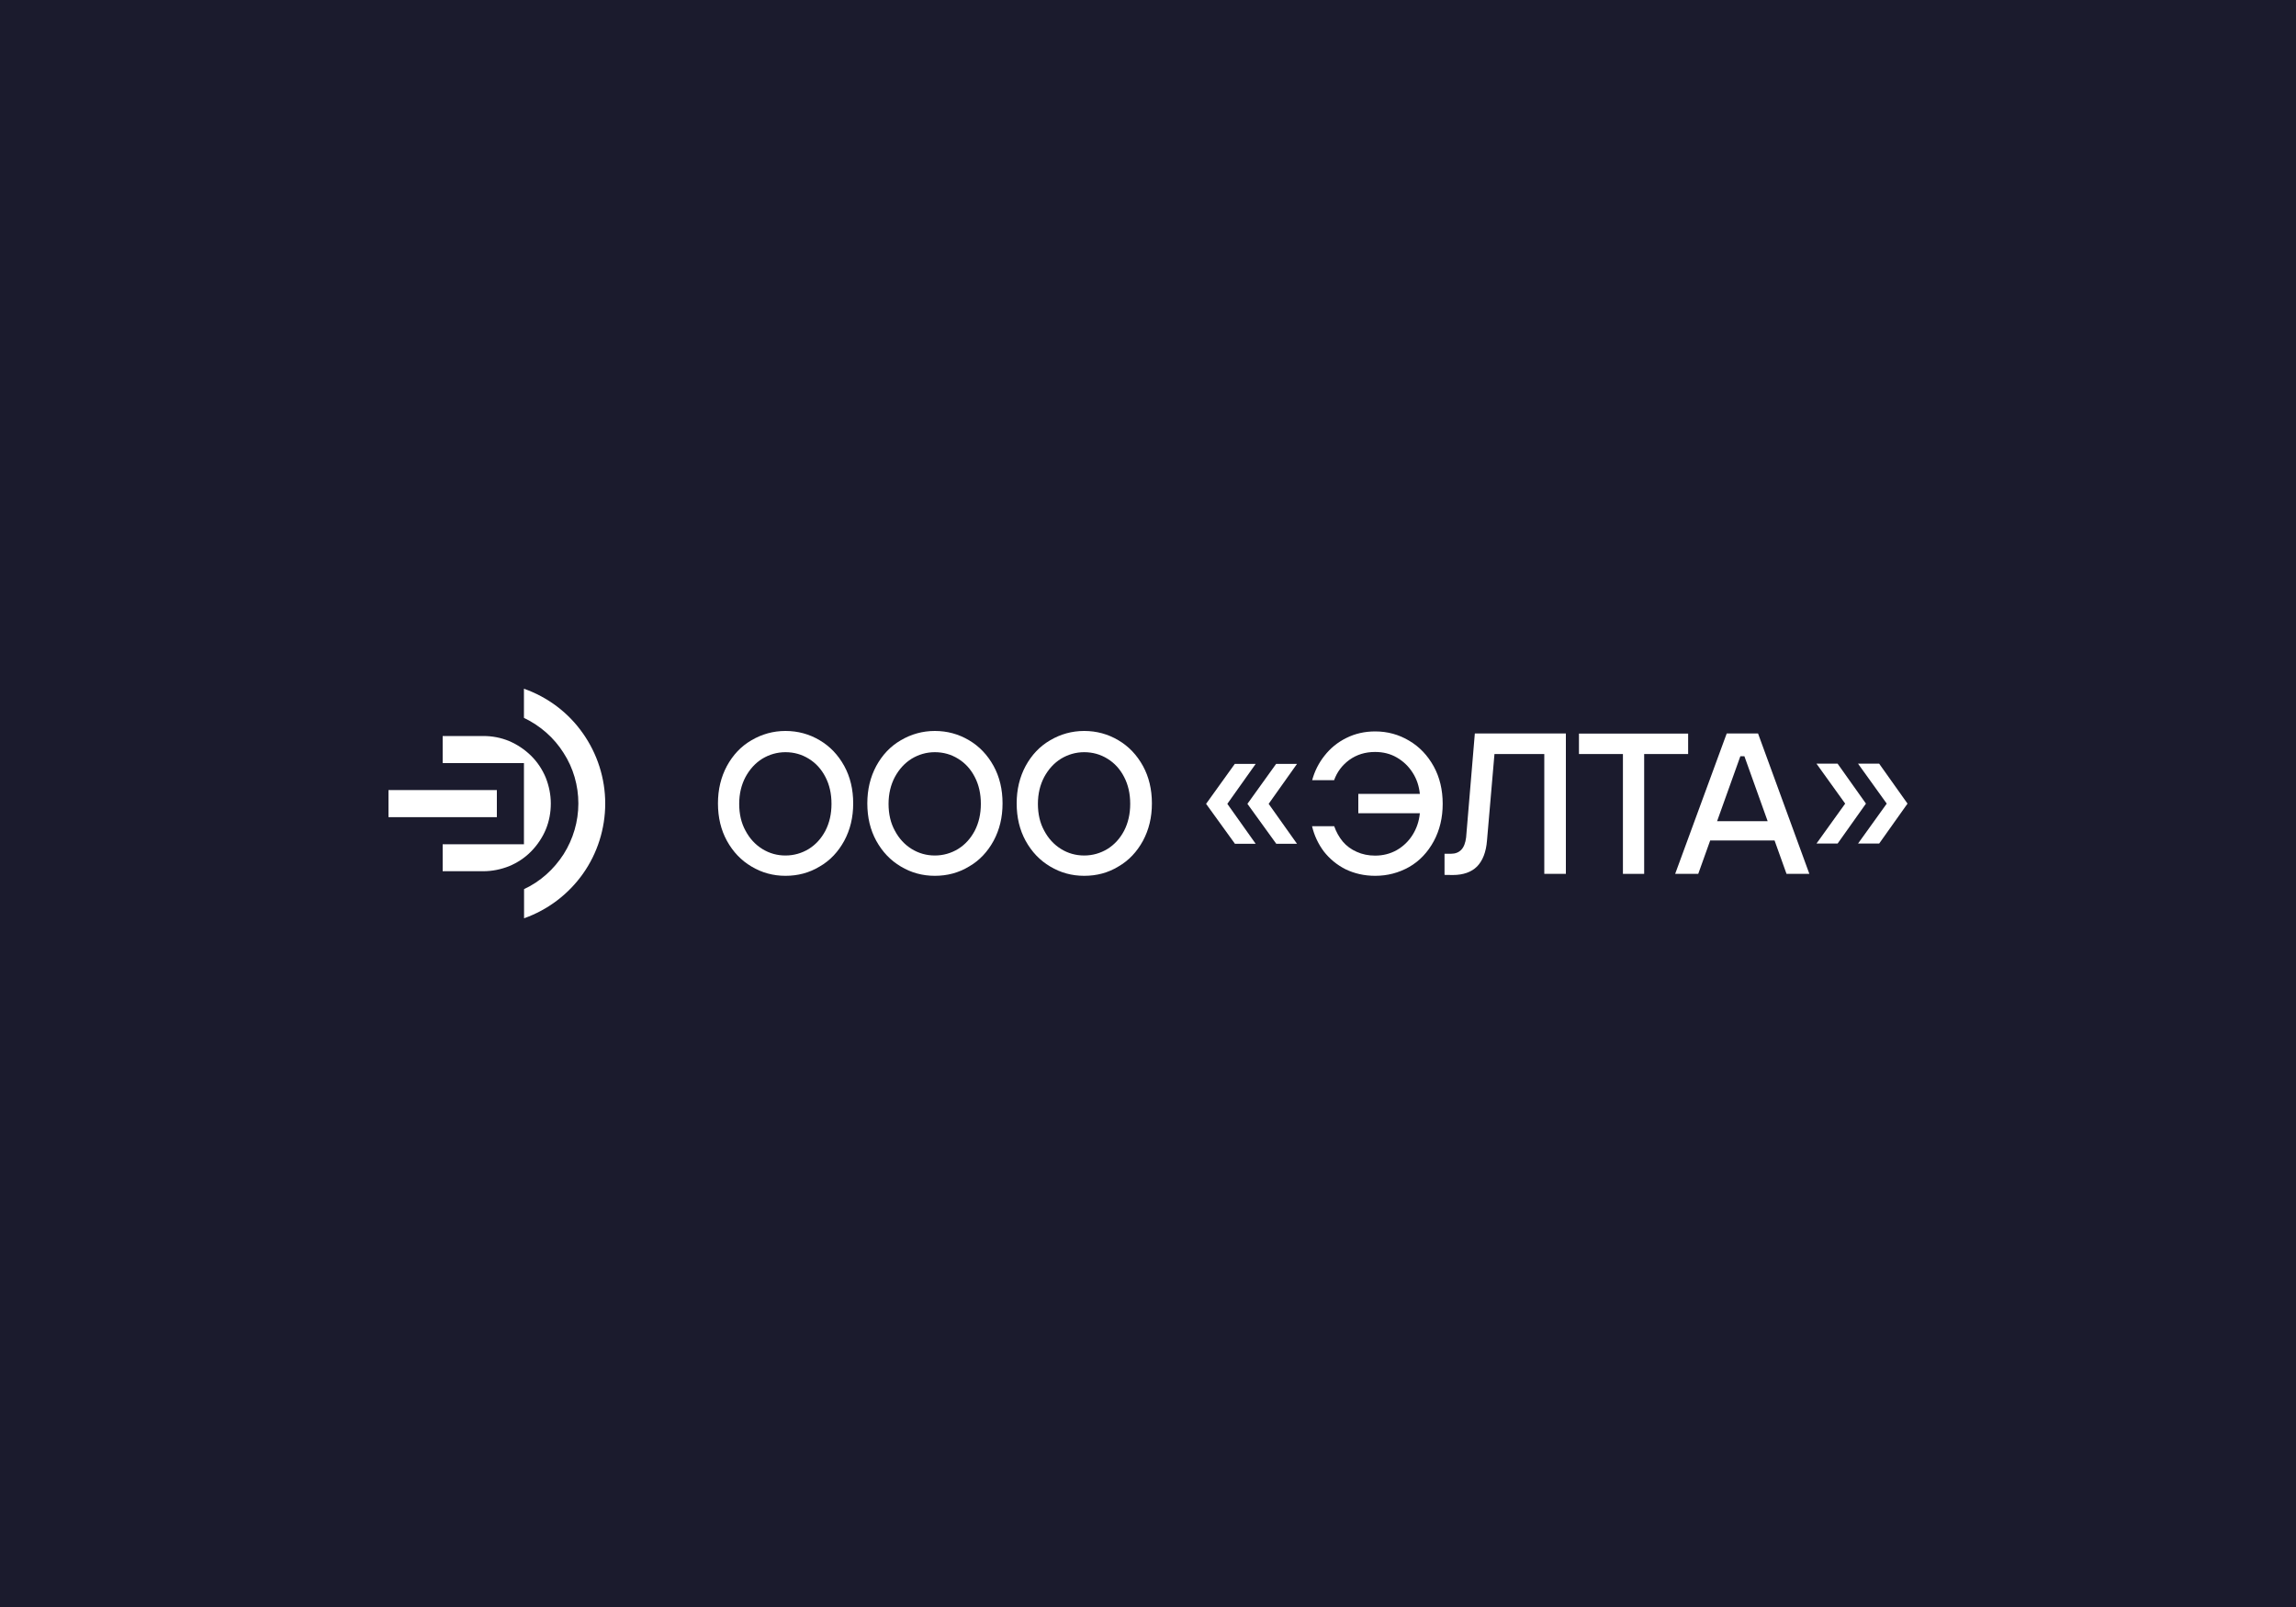
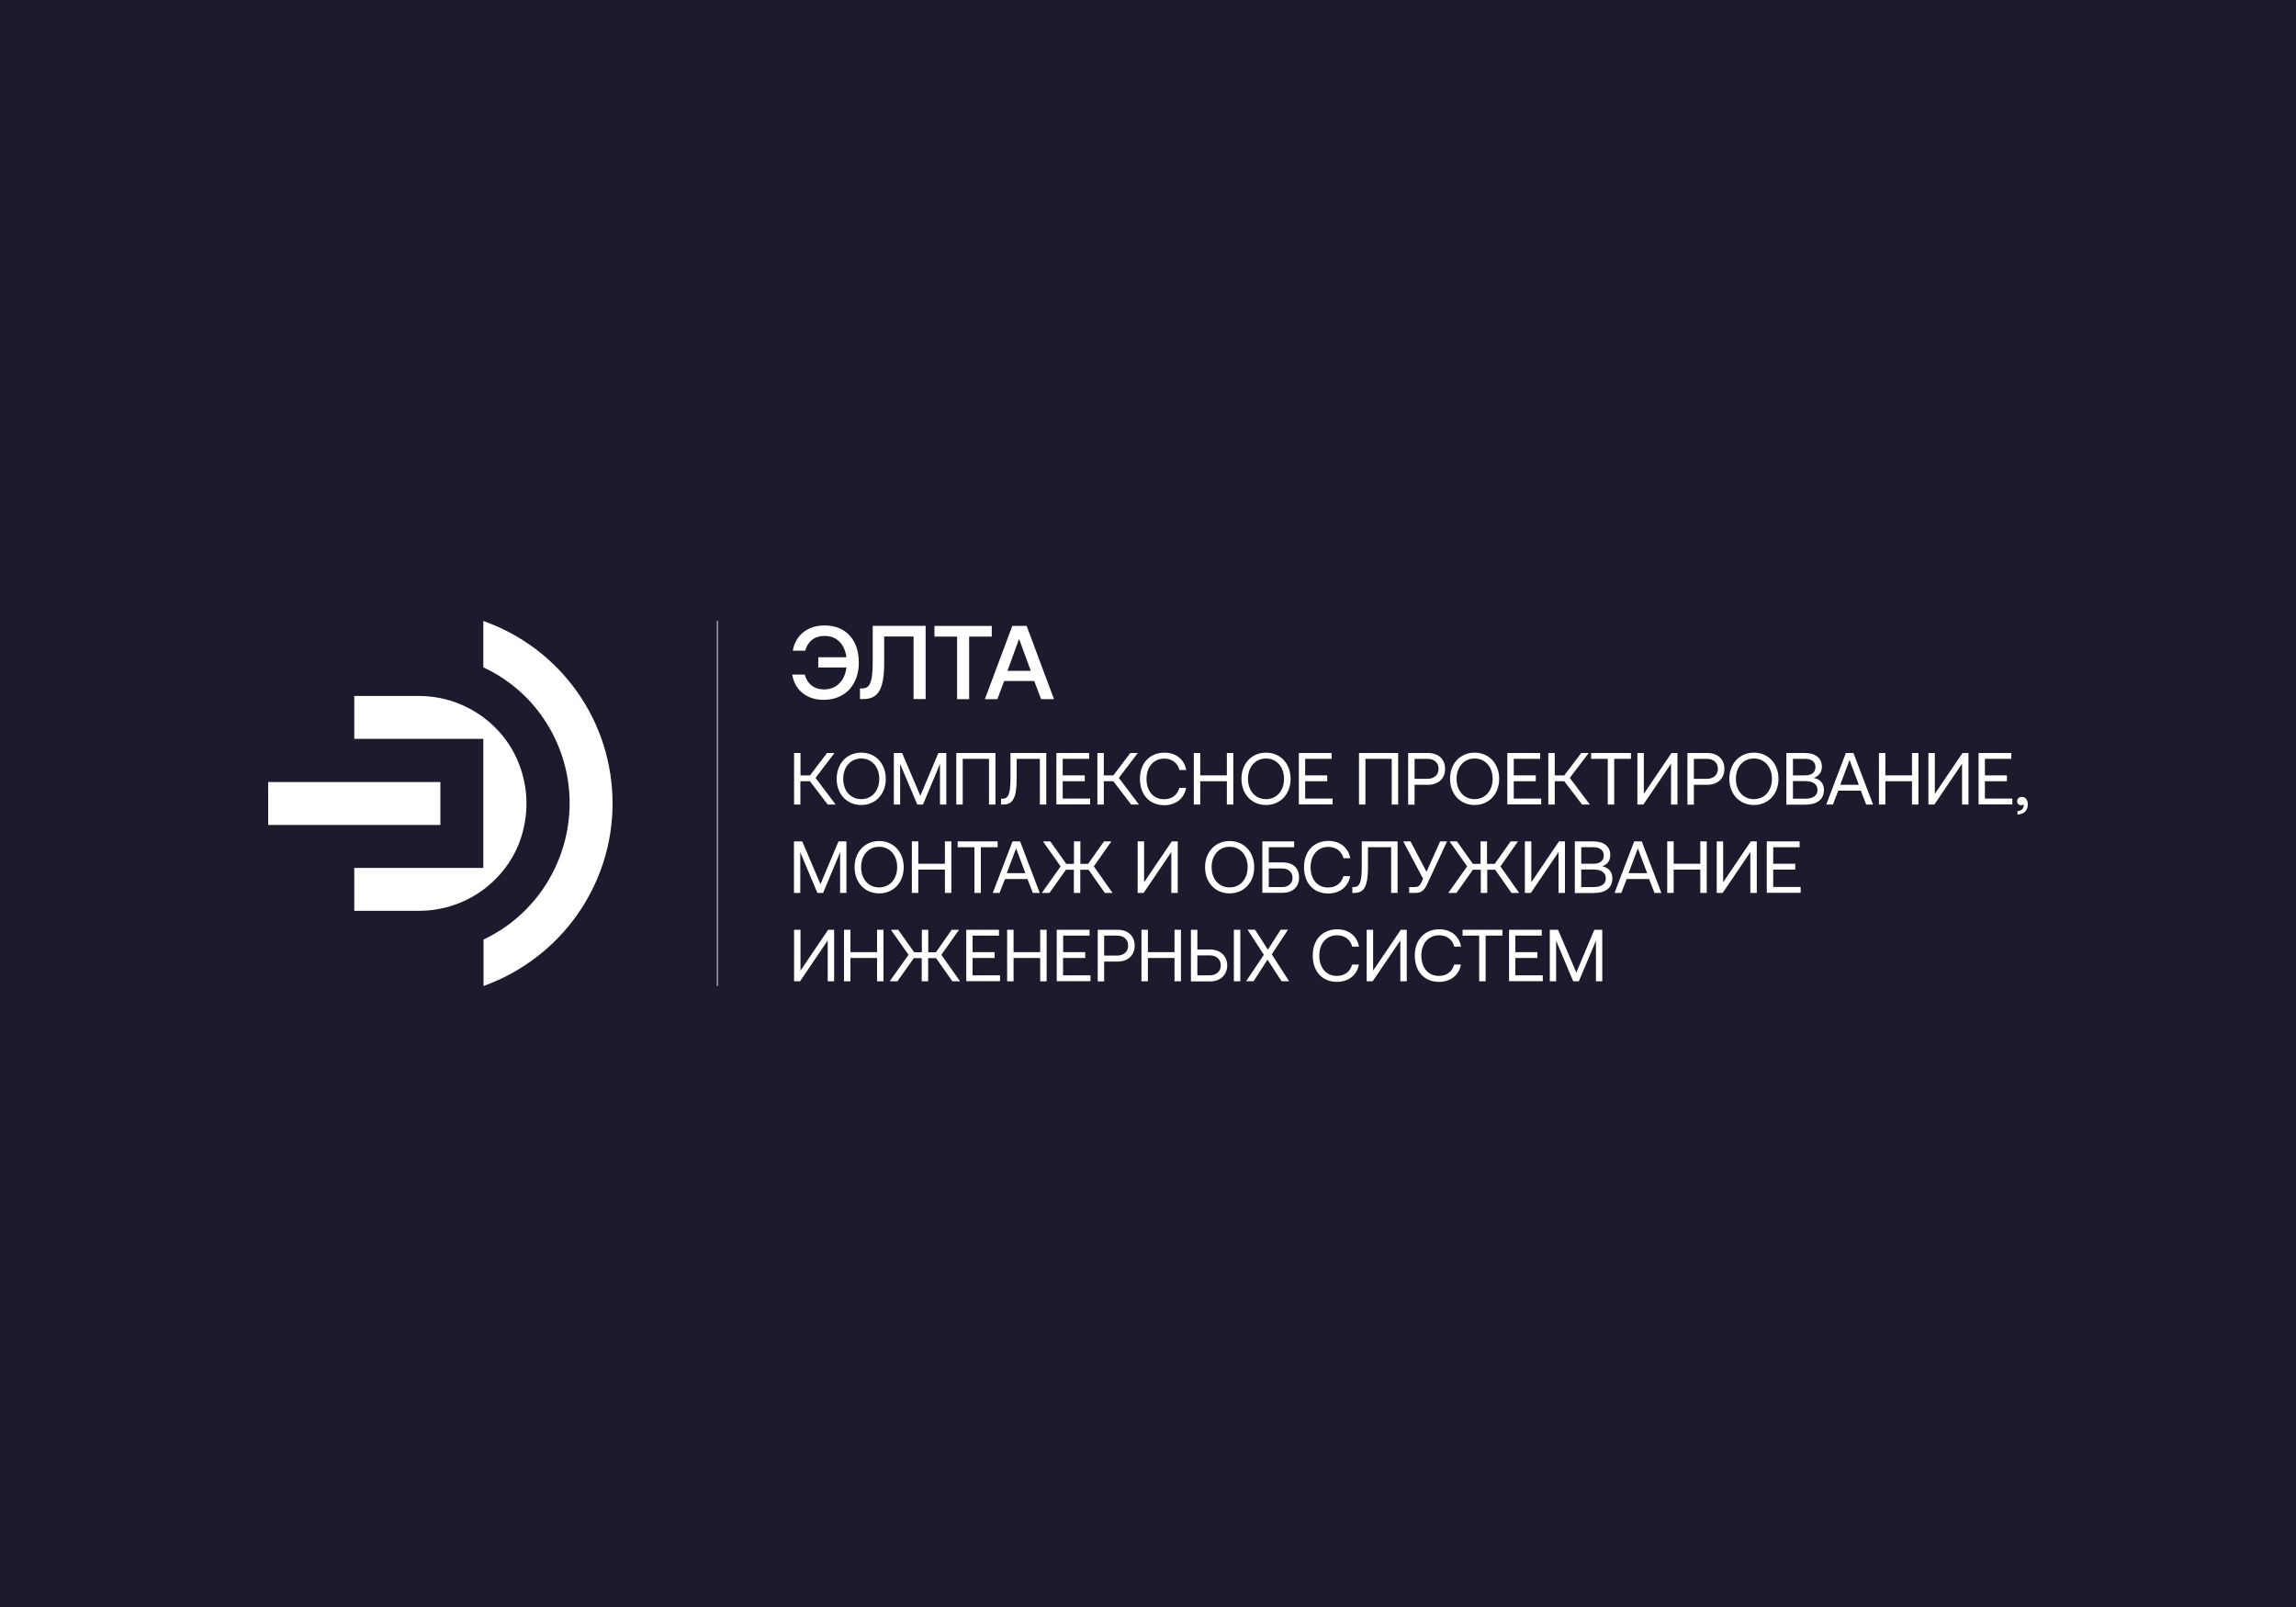
<svg xmlns="http://www.w3.org/2000/svg" version="1.1" id="Layer_1" x="0px" y="0px" viewBox="0 0 2000 1400" style="enable-background:new 0 0 2000 1400;" xml:space="preserve">
  <style type="text/css">
	.st0{display:none;}
	.st1{display:inline;fill:#1B1B2D;}
	.st2{display:inline;}
	.st3{fill:#FFFFFF;}
	.st4{fill:#1B1B2D;}
+ 	.st5{opacity:0.7;}
</style>
  <g id="Layer_2_1_" class="st0">
    <rect class="st1" width="2000" height="2000" />
    <g class="st2">
      <g>
        <path class="st3" d="M584.8,976.5c0,35.9-11.1,70.9-31.9,100.3c-20.7,29.3-50.1,51.5-84,63.5v-41.7c23.2-11,42.7-28.3,56.4-49.9     s21-46.7,20.9-72.3c0-25.6-7.3-50.7-21-72.3s-33.3-38.9-56.5-49.8v-41.7c33.9,12,63.3,34.2,84,63.5     C573.6,905.6,584.7,940.6,584.8,976.5z" />
        <rect x="275.5" y="957.2" class="st3" width="154.6" height="38.6" />
        <path class="st3" d="M507.4,976.5c0-12.7-2.5-25.2-7.4-36.9s-12-22.4-20.9-31.3c-9-9-19.6-16.1-31.4-20.9     c-11.7-4.8-24.3-7.3-37-7.3h-57.9v38.6h115.9v115.8h-116v38.6h57.9c12.7,0,25.3-2.5,37-7.3s22.4-12,31.4-20.9     c9-9,16.1-19.6,21-31.3C504.9,1001.8,507.4,989.2,507.4,976.5z" />
      </g>
      <g>
        <g>
          <path class="st3" d="M925.5,1125.6c-22,0-41.8-4.4-59.3-13.3c-17.6-8.8-32.1-20.8-43.6-36c-11.5-15.1-19.3-32-23.3-50.5h44.2      c3.8,11.5,9.4,21.7,17.1,30.6c7.6,8.8,17,15.8,28.1,20.7c11.1,5,23.4,7.4,36.8,7.4c15.8,0,30.3-3.7,43.4-11.1      c13.1-7.4,23.7-17.6,31.8-30.6c8-13,12.9-27.4,14.5-43.2H891.7v-39h123.4c-1.6-15.5-6.4-29.7-14.5-42.4      c-8-12.7-18.6-22.8-31.8-30.2c-13.1-7.4-27.6-11.1-43.4-11.1c-19.8,0-37,5.3-51.5,15.9c-14.5,10.6-24.7,24.2-30.6,40.8h-44.2      c4.8-18,13.1-34.4,24.7-49.3c11.7-14.9,26.2-26.7,43.6-35.4c17.4-8.7,36.7-13.1,57.9-13.1c24.7,0,47.4,6.2,68.2,18.5      s37.1,29.5,49.1,51.5c11.9,22,17.9,46.9,17.9,74.8c0,27.9-6,52.8-17.9,74.8s-28.3,39.1-49.1,51.5      C972.8,1119.5,950.1,1125.6,925.5,1125.6z" />
          <path class="st3" d="M1082.7,1124v-39h10.9c7.8,0,14-2.3,18.7-6.8c4.7-4.6,7.4-11.9,8.2-22.1l11.3-136.7h143.9v202.2h-40.2      V956.8h-66.3l-9.2,103.3c-1.9,21.4-7.8,37.5-17.9,48c-10.1,10.6-24.9,15.9-44.4,15.9H1082.7z" />
          <path class="st3" d="M1368.9,1121.6V956.8h-66.3v-37.4h173.3v37.4h-66.3v164.8H1368.9z" />
          <path class="st3" d="M1565.5,1125.6c-14.5,0-27.1-2.8-38-8.2c-10.9-5.5-19.2-12.9-25.1-22.3s-8.8-20.1-8.8-32.2      c0-13.1,2.9-24.5,8.8-34.2c5.9-9.6,14.9-17.2,27.1-22.7s27.4-8.2,45.6-8.2h51.5v-5.2c0-13.1-3.8-23.5-11.5-31.2      c-7.6-7.6-18-11.5-31.2-11.5c-12.3,0-22.3,2.8-30,8.4c-7.6,5.6-12.1,12.5-13.5,20.5h-40.2c1.1-11,5-21.4,11.7-31.2      s16.2-17.6,28.5-23.5s26.8-8.8,43.4-8.8c16.9,0,31.6,3.2,44,9.4c12.5,6.3,22,15.3,28.7,26.9c6.7,11.7,10.1,25.3,10.1,40.8v129.1      h-35l-4-22.1h-2c-4.6,6.7-12.2,12.7-22.9,18.1C1592.2,1123,1579.7,1125.6,1565.5,1125.6z M1570,1091.1c11.5,0,21.6-2.2,30.2-6.6      s15.1-10.7,19.7-18.9c4.6-8.2,6.8-17.8,6.8-28.7v-6.8H1578c-15,0-26.1,2.9-33.2,8.6c-7.1,5.8-10.7,13.3-10.7,22.7      c0,8.8,3.1,16,9.2,21.5C1549.6,1088.3,1558.4,1091.1,1570,1091.1z" />
        </g>
      </g>
    </g>
  </g>
  <rect class="st4" width="2000" height="1400" />
  <g>
    <g>
-       <g>
-         <path class="st3" d="M527.2,700c0,21.9-6.8,43.4-19.4,61.2c-12.6,17.8-30.6,31.5-51.3,38.8v-25.4c14.2-6.6,26-17.3,34.5-30.5     c8.3-13.2,12.8-28.5,12.8-44.1s-4.4-31-12.9-44.1c-8.3-13.2-20.3-23.7-34.5-30.5V600c20.7,7.3,38.7,20.8,51.3,38.8     C520.3,656.6,527.2,678.1,527.2,700z" />
-         <rect x="338.4" y="688.3" class="st3" width="94.4" height="23.6" />
-         <path class="st3" d="M479.8,700c0-7.7-1.6-15.4-4.4-22.5c-3-7.2-7.3-13.7-12.8-19.1s-12-9.8-19.1-12.8c-7.2-3-14.8-4.4-22.5-4.4     h-35.4v23.6h70.8v70.7h-70.8V759H421c7.8,0,15.4-1.6,22.5-4.4c7.2-3,13.7-7.3,19.1-12.8s9.8-12,12.8-19.1     C478.4,715.4,479.8,707.8,479.8,700z" />
-       </g>
+       <path class="st3" d="M533.6,700c0,34.8-10.9,68.9-31,97.2c-20.1,28.4-48.5,49.9-81.4,61.8v-40.5c22.5-10.6,41.4-27.4,54.7-48.5    c13.2-21.1,20.3-45.4,20.3-70.3s-7.1-49.2-20.3-70c-13.2-21.1-32.4-37.9-54.9-48.3V541c32.9,11.6,61.5,33.1,81.6,61.5    C522.9,631.1,533.6,665.2,533.6,700z" />
+       <rect x="233.6" y="681.3" class="st3" width="150" height="37.4" />
+       <path class="st3" d="M458.6,700c0-12.3-2.4-24.4-7.1-36c-4.7-11.4-11.6-21.8-20.3-30.3c-8.8-8.8-19.2-15.6-30.5-20.3    c-11.4-4.7-23.7-7.1-36-7.1h-56.1v37.4H421v112.4H308.6v37.4h56.3c12.3,0,24.6-2.4,36-7.1c11.4-4.7,21.8-11.6,30.5-20.3    c8.8-8.8,15.6-18.9,20.3-30.3C456.2,724.4,458.6,712.3,458.6,700z" />
    </g>
    <g>
-       <path class="st3" d="M684.2,763c-10.7,0-20.6-2.7-29.6-8.1c-9-5.3-16.1-12.8-21.4-22.4c-5.2-9.5-7.8-20.3-7.8-32.6    c0-12.1,2.6-22.9,7.8-32.6c5.2-9.5,12.2-17.1,21.4-22.4c9-5.3,18.9-8.1,29.6-8.1c10.8,0,20.7,2.7,29.8,8.1    c9,5.3,16.1,12.8,21.4,22.4c5.2,9.5,7.8,20.4,7.8,32.6s-2.6,22.9-7.8,32.6c-5.2,9.5-12.2,17.1-21.4,22.4    C704.9,760.4,695,763,684.2,763z M684.2,745.3c7.4,0,14.2-2,20.3-5.7c6.1-3.8,10.9-9.1,14.5-15.9c3.5-6.8,5.3-14.6,5.3-23.4    c0-8.9-1.8-16.7-5.3-23.4c-3.5-6.8-8.3-12.1-14.5-15.9c-6.1-3.8-12.9-5.7-20.3-5.7c-7.3,0-14.1,2-20.2,5.7    c-6.1,3.8-10.9,9.1-14.6,15.9c-3.6,6.8-5.5,14.6-5.5,23.4c0,8.9,1.8,16.7,5.5,23.4c3.6,6.8,8.5,12.1,14.6,15.9    C670.2,743.4,676.8,745.3,684.2,745.3z" />
-       <path class="st3" d="M814.3,763c-10.7,0-20.6-2.7-29.6-8.1c-9-5.3-16.1-12.8-21.4-22.4c-5.2-9.5-7.8-20.3-7.8-32.6    c0-12.1,2.6-22.9,7.8-32.6c5.2-9.5,12.2-17.1,21.4-22.4c9-5.3,18.9-8.1,29.6-8.1c10.8,0,20.7,2.7,29.8,8.1    c9,5.3,16.1,12.8,21.4,22.4c5.2,9.5,7.8,20.4,7.8,32.6s-2.6,22.9-7.8,32.6c-5.2,9.5-12.2,17.1-21.4,22.4    C835,760.4,825.1,763,814.3,763z M814.3,745.3c7.4,0,14.2-2,20.3-5.7c6.1-3.8,10.9-9.1,14.5-15.9c3.5-6.8,5.3-14.6,5.3-23.4    c0-8.9-1.8-16.7-5.3-23.4c-3.5-6.8-8.3-12.1-14.5-15.9c-6.1-3.8-12.9-5.7-20.3-5.7c-7.3,0-14.1,2-20.2,5.7    c-6.1,3.8-10.9,9.1-14.6,15.9c-3.6,6.8-5.5,14.6-5.5,23.4c0,8.9,1.8,16.7,5.5,23.4c3.6,6.8,8.5,12.1,14.6,15.9    C800.3,743.4,807,745.3,814.3,745.3z" />
-       <path class="st3" d="M944.4,763c-10.7,0-20.6-2.7-29.6-8.1c-9-5.3-16.1-12.8-21.4-22.4c-5.2-9.5-7.8-20.3-7.8-32.6    c0-12.1,2.6-22.9,7.8-32.6c5.2-9.5,12.2-17.1,21.4-22.4c9-5.3,18.9-8.1,29.6-8.1c10.8,0,20.7,2.7,29.8,8.1    c9,5.3,16.1,12.8,21.4,22.4c5.2,9.5,7.8,20.4,7.8,32.6s-2.6,22.9-7.8,32.6c-5.2,9.5-12.2,17.1-21.4,22.4    C965.2,760.4,955.3,763,944.4,763z M944.4,745.3c7.4,0,14.2-2,20.3-5.7c6.1-3.8,10.9-9.1,14.5-15.9c3.5-6.8,5.3-14.6,5.3-23.4    c0-8.9-1.8-16.7-5.3-23.4c-3.5-6.8-8.3-12.1-14.5-15.9c-6.1-3.8-12.9-5.7-20.3-5.7c-7.3,0-14.1,2-20.2,5.7    c-6.1,3.8-10.9,9.1-14.6,15.9c-3.6,6.8-5.5,14.6-5.5,23.4c0,8.9,1.8,16.7,5.5,23.4c3.6,6.8,8.5,12.1,14.6,15.9    C930.3,743.4,937.1,745.3,944.4,745.3z" />
-       <path class="st3" d="M1075.6,734.9l-25-34.6l25-34.8h18.2l-24.7,34.8l24.7,34.8h-18.2V734.9z M1111.6,734.9l-25-34.6l25-34.8h18.2    l-24.7,34.8l24.7,34.8h-18.2V734.9z" />
-       <path class="st3" d="M1197.9,763c-9.5,0-18.1-2-25.8-5.7c-7.7-3.9-13.9-9.1-19-15.6c-4.9-6.6-8.3-13.9-10.2-21.9h19.3    c1.7,4.9,4.2,9.4,7.4,13.3c3.3,3.9,7.4,6.9,12.2,9c4.8,2.2,10.2,3.3,16,3.3c6.9,0,13.2-1.6,18.9-4.8c5.7-3.3,10.3-7.7,13.8-13.3    c3.5-5.6,5.6-11.8,6.3-18.8h-53.6v-16.9h53.6c-0.7-6.8-2.7-12.9-6.3-18.5c-3.5-5.5-8.1-9.9-13.8-13.2c-5.7-3.3-12-4.8-18.9-4.8    c-8.6,0-16,2.3-22.4,6.9c-6.3,4.6-10.7,10.5-13.3,17.7H1143c2.1-7.8,5.7-15,10.8-21.4c5.1-6.5,11.3-11.6,19-15.4    c7.6-3.8,16-5.7,25.1-5.7c10.7,0,20.6,2.7,29.6,8.1c9,5.3,16.1,12.8,21.4,22.4c5.2,9.5,7.8,20.4,7.8,32.6    c0,12.1-2.6,22.9-7.8,32.6c-5.2,9.5-12.2,17.1-21.4,22.4C1218.4,760.4,1208.6,763,1197.9,763z" />
-       <path class="st3" d="M1258.3,762.2v-18.4h5.5c3.9,0,6.9-1.2,9.1-3.5s3.6-5.9,4.2-10.7l7.6-90.6h79.3v122.3h-18.8V656.9h-43.4    l-6.5,75.3c-0.8,10.2-3.8,17.7-8.7,22.7c-4.9,4.9-12.1,7.4-21.1,7.4L1258.3,762.2L1258.3,762.2z" />
-       <path class="st3" d="M1413.7,761.3V656.9h-38.3v-17.8h95.1v17.8h-38.3v104.4H1413.7z" />
-       <path class="st3" d="M1459.2,761.3l44.9-122.3h27.3l44.7,122.3h-19.9l-36.7-102.5h-3.5l-36.7,102.5H1459.2z M1486.3,732.2v-16.8    h63.5v16.8H1486.3z" />
-       <path class="st3" d="M1582.3,734.9l25-34.8l-25-34.8h18.4l24.7,34.8l-24.7,34.8H1582.3z M1618.5,734.9l25-34.8l-25-34.8h18.4    l24.7,34.8l-24.7,34.8H1618.5z" />
+       <path class="st3" d="M748.1,577.2c0,19.4-11.9,32.5-30.8,32.5c-14.8,0-25-8.7-27.2-22H701c2.1,7.8,7.8,12.9,16.9,12.9    c10.8,0,18-7.6,19.4-19.1h-24.5v-8.9h24.5c-1.5-11.3-8.3-18.6-18.9-18.6c-9.1,0-14.9,5-17,12.9h-10.8c2.2-13.3,12.7-22,27.4-22    C736.8,544.7,748.1,557.6,748.1,577.2z" />
+       <path class="st3" d="M749.1,609.1v-9.3h1.6c6.6,0,9.5-4.2,9.5-23.1v-31.5h46.1v63.8h-10.5v-54.5h-25.6v23    c0,23.8-5.7,31.5-18.2,31.5H749.1z" />
+       <path class="st3" d="M814,545.3h49.9v9.3h-19.7v54.5h-10.5v-54.5H814V545.3z" />
+       <path class="st3" d="M857.9,609.1l23.9-63.8h12.5l23.8,63.8h-11.2l-6-15.8h-26.2l-5.9,15.8H857.9z M877.6,584.4h20.3l-10.2-27.8    L877.6,584.4z" />
+       <path class="st3" d="M691.7,700.9V656h5.6v19.5h8.3l14.8-19.5h6.5l-16.5,21.7l17.5,23.2H721l-15.5-20.3h-8.3v20.3H691.7z" />
+       <path class="st3" d="M750.2,701.3c-12.6,0-21.4-9.6-21.4-22.8s8.8-22.8,21.4-22.8s21.4,9.6,21.4,22.8S762.8,701.3,750.2,701.3z     M750.2,696.2c9.4,0,15.7-7.4,15.7-17.7c0-10.3-6.4-17.7-15.7-17.7s-15.7,7.4-15.7,17.7C734.5,688.8,740.8,696.2,750.2,696.2z" />
+       <path class="st3" d="M778.7,656h7.1l15.9,37.3l15.7-37.3h6.9v44.9h-5.5v-35.4L804,700.9H799l-14.9-35.4v35.4h-5.5V656z" />
+       <path class="st3" d="M833,700.9V656h34.1v44.9h-5.6v-39.8h-22.9v39.8H833z" />
+       <path class="st3" d="M872,700.9v-5.1h1.1c4.9,0,7.1-3.1,7.1-17.7V656h31.2v44.9h-5.6v-39.8h-20.2v17.4c0,17.3-3.7,22.4-11.9,22.4    H872z" />
+       <path class="st3" d="M920.1,656h28.6v5.1h-23v14.4h19.2v5.1h-19.2v15.1h23.9v5.1h-29.4V656z" />
+       <path class="st3" d="M955.9,700.9V656h5.6v19.5h8.3l14.8-19.5h6.5l-16.5,21.7l17.5,23.2h-6.8l-15.5-20.3h-8.3v20.3H955.9z" />
+       <path class="st3" d="M993,678.5c0-13.6,8.4-22.8,21.4-22.8c9.9,0,17.2,5.8,18.9,15.1h-5.9c-1.7-6.2-6.5-9.9-13.2-9.9    c-9.4,0-15.5,7.3-15.5,17.7c0,10.3,5.8,17.7,15.2,17.7c6.9,0,11.7-3.7,13.4-9.9h5.9c-1.7,9.3-9.1,15.1-19.2,15.1    C1001,701.3,993,692.2,993,678.5z" />
+       <path class="st3" d="M1039.9,656h5.6v19.5h23.2V656h5.6v44.9h-5.6v-20.3h-23.2v20.3h-5.6V656z" />
+       <path class="st3" d="M1102.8,701.3c-12.6,0-21.4-9.6-21.4-22.8s8.8-22.8,21.4-22.8c12.6,0,21.4,9.6,21.4,22.8    S1115.4,701.3,1102.8,701.3z M1102.8,696.2c9.4,0,15.7-7.4,15.7-17.7c0-10.3-6.4-17.7-15.7-17.7c-9.4,0-15.7,7.4-15.7,17.7    C1087.1,688.8,1093.4,696.2,1102.8,696.2z" />
+       <path class="st3" d="M1131.3,656h28.6v5.1h-23v14.4h19.2v5.1h-19.2v15.1h23.9v5.1h-29.4V656z" />
+       <path class="st3" d="M1183.8,700.9V656h34.1v44.9h-5.6v-39.8h-22.9v39.8H1183.8z" />
+       <path class="st3" d="M1226.6,656h17.3c9,0,14.9,5.4,14.9,13.8s-5.9,13.9-14.9,13.9h-11.7v17.3h-5.6V656z M1232.2,661.1v17.4h11.2    c5.9,0,9.7-3.4,9.7-8.7s-3.7-8.7-9.6-8.7H1232.2z" />
+       <path class="st3" d="M1284.5,701.3c-12.6,0-21.4-9.6-21.4-22.8s8.8-22.8,21.4-22.8s21.4,9.6,21.4,22.8S1297.1,701.3,1284.5,701.3z     M1284.5,696.2c9.4,0,15.7-7.4,15.7-17.7c0-10.3-6.4-17.7-15.7-17.7s-15.7,7.4-15.7,17.7C1268.8,688.8,1275.1,696.2,1284.5,696.2z    " />
+       <path class="st3" d="M1313,656h28.6v5.1h-23v14.4h19.2v5.1h-19.2v15.1h23.9v5.1H1313V656z" />
+       <path class="st3" d="M1348.7,700.9V656h5.6v19.5h8.3l14.8-19.5h6.5l-16.5,21.7l17.5,23.2h-6.8l-15.5-20.3h-8.3v20.3H1348.7z" />
+       <path class="st3" d="M1386,656h34.7v5.1h-14.6v39.8h-5.6v-39.8H1386V656z" />
+       <path class="st3" d="M1426.3,700.9V656h5.6v35.6L1456,656h5.2v44.9h-5.6v-35.6l-24.1,35.6H1426.3z" />
+       <path class="st3" d="M1469.9,656h17.3c9,0,14.9,5.4,14.9,13.8s-5.9,13.9-14.9,13.9h-11.7v17.3h-5.6V656z M1475.5,661.1v17.4h11.2    c5.9,0,9.7-3.4,9.7-8.7s-3.7-8.7-9.6-8.7H1475.5z" />
+       <path class="st3" d="M1527.8,701.3c-12.6,0-21.4-9.6-21.4-22.8s8.8-22.8,21.4-22.8c12.6,0,21.4,9.6,21.4,22.8    S1540.4,701.3,1527.8,701.3z M1527.8,696.2c9.4,0,15.7-7.4,15.7-17.7c0-10.3-6.4-17.7-15.7-17.7c-9.4,0-15.7,7.4-15.7,17.7    C1512,688.8,1518.4,696.2,1527.8,696.2z" />
+       <path class="st3" d="M1556.2,656h15.9c9.6,0,14.9,4.6,14.9,11.9c0,5.1-2.8,8.3-7.1,9.8c4.7,0.9,8.9,4,8.9,10.5    c0,8-5.6,12.8-16.3,12.8h-16.4V656z M1561.8,661.1v14.4h10.6c5.8,0,9-2.7,9-7.2c0-4.5-3.2-7.2-9-7.2H1561.8z M1561.8,680.5v15.3    h10.8c6.9,0,10.6-2.9,10.6-7.5c0-5.1-3.9-7.8-10.6-7.8H1561.8z" />
+       <path class="st3" d="M1590.8,700.9l17.1-44.9h6.6l17.1,44.9h-6l-4.7-12.1h-19.6l-4.7,12.1H1590.8z M1603,683.7h16.2l-8.1-21.6    L1603,683.7z" />
+       <path class="st3" d="M1636.7,656h5.6v19.5h23.2V656h5.6v44.9h-5.6v-20.3h-23.2v20.3h-5.6V656z" />
+       <path class="st3" d="M1679.8,700.9V656h5.6v35.6l24.1-35.6h5.2v44.9h-5.6v-35.6l-24.1,35.6H1679.8z" />
+       <path class="st3" d="M1723.4,656h28.6v5.1h-23v14.4h19.2v5.1h-19.2v15.1h23.9v5.1h-29.4V656z" />
+       <path class="st3" d="M1766.4,700.7c0,5.5-3.4,8.7-9,8.9v-3c4.1-0.1,5.4-3,5.4-5.1c0-0.3,0-0.6-0.1-0.8c-0.5,0.5-1.4,0.8-2.2,0.8    c-1.9,0-3.4-1.2-3.4-3.5c0-2.1,1.5-3.7,4.2-3.7C1764.5,694.2,1766.4,697.2,1766.4,700.7z" />
+       <path class="st3" d="M691.7,733h7.1l15.9,37.3l15.7-37.3h6.9v44.9h-5.5v-35.4L717,777.9H712l-14.9-35.4v35.4h-5.5V733z" />
+       <path class="st3" d="M765.8,778.3c-12.6,0-21.4-9.6-21.4-22.8c0-13.2,8.8-22.8,21.4-22.8s21.4,9.6,21.4,22.8    C787.2,768.7,778.4,778.3,765.8,778.3z M765.8,773.1c9.4,0,15.7-7.4,15.7-17.7c0-10.3-6.4-17.7-15.7-17.7s-15.7,7.4-15.7,17.7    C750.1,765.8,756.4,773.1,765.8,773.1z" />
+       <path class="st3" d="M794.3,733h5.6v19.5h23.2V733h5.6v44.9h-5.6v-20.3h-23.2v20.3h-5.6V733z" />
+       <path class="st3" d="M834.3,733H869v5.1h-14.6v39.8h-5.6v-39.8h-14.6V733z" />
+       <path class="st3" d="M864.8,777.9L882,733h6.6l17.1,44.9h-6l-4.7-12.1h-19.6l-4.7,12.1H864.8z M877,760.7h16.2l-8.1-21.6    L877,760.7z" />
+       <path class="st3" d="M907.5,777.9l16.4-23.1L908.5,733h6.4l13.9,19.6h6.7V733h5.6v19.6h6.7l13.9-19.6h6.4l-15.3,21.8l16.3,23.1    h-6.7l-14.2-20.2H941v20.2h-5.6v-20.2h-6.9l-14.3,20.2H907.5z" />
+       <path class="st3" d="M991,777.9V733h5.6v35.6l24.1-35.6h5.2v44.9h-5.6v-35.6l-24.1,35.6H991z" />
+       <path class="st3" d="M1071.1,778.3c-12.6,0-21.4-9.6-21.4-22.8c0-13.2,8.8-22.8,21.4-22.8s21.4,9.6,21.4,22.8    C1092.5,768.7,1083.7,778.3,1071.1,778.3z M1071.1,773.1c9.4,0,15.7-7.4,15.7-17.7c0-10.3-6.4-17.7-15.7-17.7s-15.7,7.4-15.7,17.7    C1055.4,765.8,1061.7,773.1,1071.1,773.1z" />
+       <path class="st3" d="M1099.6,777.9V733h27.7v5.1h-22.1v13.2h12c8.6,0,14.4,4.4,14.4,13.2c0,8.4-5.8,13.3-14.4,13.3H1099.6z     M1105.2,772.8h11.5c5.6,0,9.2-3.1,9.2-8.1c0-5-3.6-8.1-9.2-8.1h-11.5V772.8z" />
+       <path class="st3" d="M1135.9,755.4c0-13.6,8.4-22.8,21.4-22.8c9.9,0,17.2,5.8,18.9,15.1h-5.9c-1.7-6.2-6.5-9.9-13.2-9.9    c-9.4,0-15.5,7.3-15.5,17.7c0,10.3,5.8,17.7,15.2,17.7c6.9,0,11.7-3.7,13.4-9.9h5.9c-1.7,9.3-9.1,15.1-19.2,15.1    C1144,778.3,1135.9,769.2,1135.9,755.4z" />
+       <path class="st3" d="M1178,777.9v-5.1h1.1c4.9,0,7.1-3.1,7.1-17.7V733h31.2v44.9h-5.6v-39.8h-20.2v17.4c0,17.3-3.7,22.4-11.9,22.4    H1178z" />
+       <path class="st3" d="M1227.5,777.9v-5.1h4c3.7,0,5-0.6,6.7-4.2l1.4-3.1l-17.3-32.5h6.4l13.9,26.5l11.9-26.5h6l-17.2,37    c-2.8,6.2-5.7,7.9-10.3,7.9H1227.5z" />
+       <path class="st3" d="M1261.6,777.9l16.4-23.1l-15.3-21.8h6.4l13.9,19.6h6.7V733h5.6v19.6h6.7l13.9-19.6h6.4l-15.3,21.8l16.3,23.1    h-6.7l-14.2-20.2h-6.9v20.2h-5.6v-20.2h-6.9l-14.3,20.2H1261.6z" />
+       <path class="st3" d="M1328.3,777.9V733h5.6v35.6l24.1-35.6h5.2v44.9h-5.6v-35.6l-24.1,35.6H1328.3z" />
+       <path class="st3" d="M1371.9,733h15.9c9.6,0,14.9,4.6,14.9,11.9c0,5.1-2.8,8.3-7.1,9.8c4.7,0.9,8.9,4,8.9,10.5    c0,8-5.6,12.8-16.3,12.8h-16.4V733z M1377.4,738.1v14.4h10.6c5.8,0,9-2.7,9-7.2c0-4.5-3.2-7.2-9-7.2H1377.4z M1377.4,757.5v15.3    h10.8c6.9,0,10.6-2.9,10.6-7.5c0-5.1-3.9-7.8-10.6-7.8H1377.4z" />
+       <path class="st3" d="M1406.4,777.9l17.1-44.9h6.6l17.1,44.9h-6l-4.7-12.1H1417l-4.7,12.1H1406.4z M1418.6,760.7h16.2l-8.1-21.6    L1418.6,760.7z" />
+       <path class="st3" d="M1452.3,733h5.6v19.5h23.2V733h5.6v44.9h-5.6v-20.3h-23.2v20.3h-5.6V733z" />
+       <path class="st3" d="M1495.4,777.9V733h5.6v35.6l24.1-35.6h5.2v44.9h-5.6v-35.6l-24.1,35.6H1495.4z" />
+       <path class="st3" d="M1539,733h28.6v5.1h-23v14.4h19.2v5.1h-19.2v15.1h23.9v5.1H1539V733z" />
+       <path class="st3" d="M691.7,854.9V810h5.6v35.6l24.1-35.6h5.2v44.9h-5.6v-35.6l-24.1,35.6H691.7z" />
+       <path class="st3" d="M735.2,810h5.6v19.5H764V810h5.6v44.9H764v-20.3h-23.2v20.3h-5.6V810z" />
+       <path class="st3" d="M775,854.9l16.4-23.1L776,810h6.4l13.9,19.6h6.7V810h5.6v19.6h6.7L829,810h6.4L820,831.8l16.3,23.1h-6.7    l-14.2-20.2h-6.9v20.2h-5.6v-20.2H796l-14.3,20.2H775z" />
+       <path class="st3" d="M841.6,810h28.6v5.1h-23v14.4h19.2v5.1h-19.2v15.1h23.9v5.1h-29.4V810z" />
+       <path class="st3" d="M877.3,810h5.6v19.5h23.2V810h5.6v44.9h-5.6v-20.3h-23.2v20.3h-5.6V810z" />
+       <path class="st3" d="M920.5,810h28.6v5.1h-23v14.4h19.2v5.1H926v15.1h23.9v5.1h-29.4V810z" />
+       <path class="st3" d="M956.2,810h17.3c9,0,14.9,5.4,14.9,13.8s-5.9,13.9-14.9,13.9h-11.7v17.3h-5.6V810z M961.8,815.1v17.4h11.2    c5.9,0,9.7-3.4,9.7-8.7c0-5.3-3.7-8.7-9.6-8.7H961.8z" />
+       <path class="st3" d="M994.3,810h5.6v19.5h23.2V810h5.6v44.9h-5.6v-20.3h-23.2v20.3h-5.6V810z" />
+       <path class="st3" d="M1037.4,854.9V810h5.6v17.2h11.2c8.9,0,14.8,5.8,14.8,13.9c0,8-5.9,13.9-14.8,13.9H1037.4z M1043,849.7h10.8    c5.8,0,9.6-3.5,9.6-8.7s-3.8-8.7-9.6-8.7H1043V849.7z M1074.8,854.9V810h5.6v44.9H1074.8z" />
+       <path class="st3" d="M1100.9,831.8l-14.2-21.9h6.5l11.2,17.4l11.2-17.4h6.4l-14.2,21.5l15.1,23.4h-6.6l-12.2-18.8l-12.1,18.8h-6.5    L1100.9,831.8z" />
+       <path class="st3" d="M1143.5,832.4c0-13.6,8.4-22.8,21.4-22.8c9.9,0,17.2,5.8,18.9,15.1h-5.9c-1.7-6.2-6.5-9.9-13.2-9.9    c-9.4,0-15.5,7.3-15.5,17.7c0,10.3,5.8,17.7,15.2,17.7c6.9,0,11.7-3.7,13.4-9.9h5.9c-1.7,9.3-9.1,15.1-19.2,15.1    C1151.6,855.3,1143.5,846.2,1143.5,832.4z" />
+       <path class="st3" d="M1190.5,854.9V810h5.6v35.6l24.1-35.6h5.2v44.9h-5.6v-35.6l-24.1,35.6H1190.5z" />
+       <path class="st3" d="M1232.4,832.4c0-13.6,8.4-22.8,21.4-22.8c9.9,0,17.2,5.8,18.9,15.1h-5.9c-1.7-6.2-6.5-9.9-13.2-9.9    c-9.4,0-15.5,7.3-15.5,17.7c0,10.3,5.8,17.7,15.2,17.7c6.9,0,11.7-3.7,13.4-9.9h5.9c-1.7,9.3-9.1,15.1-19.2,15.1    C1240.5,855.3,1232.4,846.2,1232.4,832.4z" />
+       <path class="st3" d="M1274,810h34.7v5.1h-14.6v39.8h-5.6v-39.8H1274V810z" />
+       <path class="st3" d="M1314.4,810h28.6v5.1h-23v14.4h19.2v5.1H1320v15.1h23.9v5.1h-29.4V810z" />
+       <path class="st3" d="M1350.1,810h7.1l15.9,37.3l15.7-37.3h6.9v44.9h-5.5v-35.4l-14.9,35.4h-4.9l-14.9-35.4v35.4h-5.5V810z" />
+     </g>
+     <g class="st5">
+       <rect x="624.4" y="541" class="st3" width="1" height="318" />
    </g>
  </g>
</svg>
